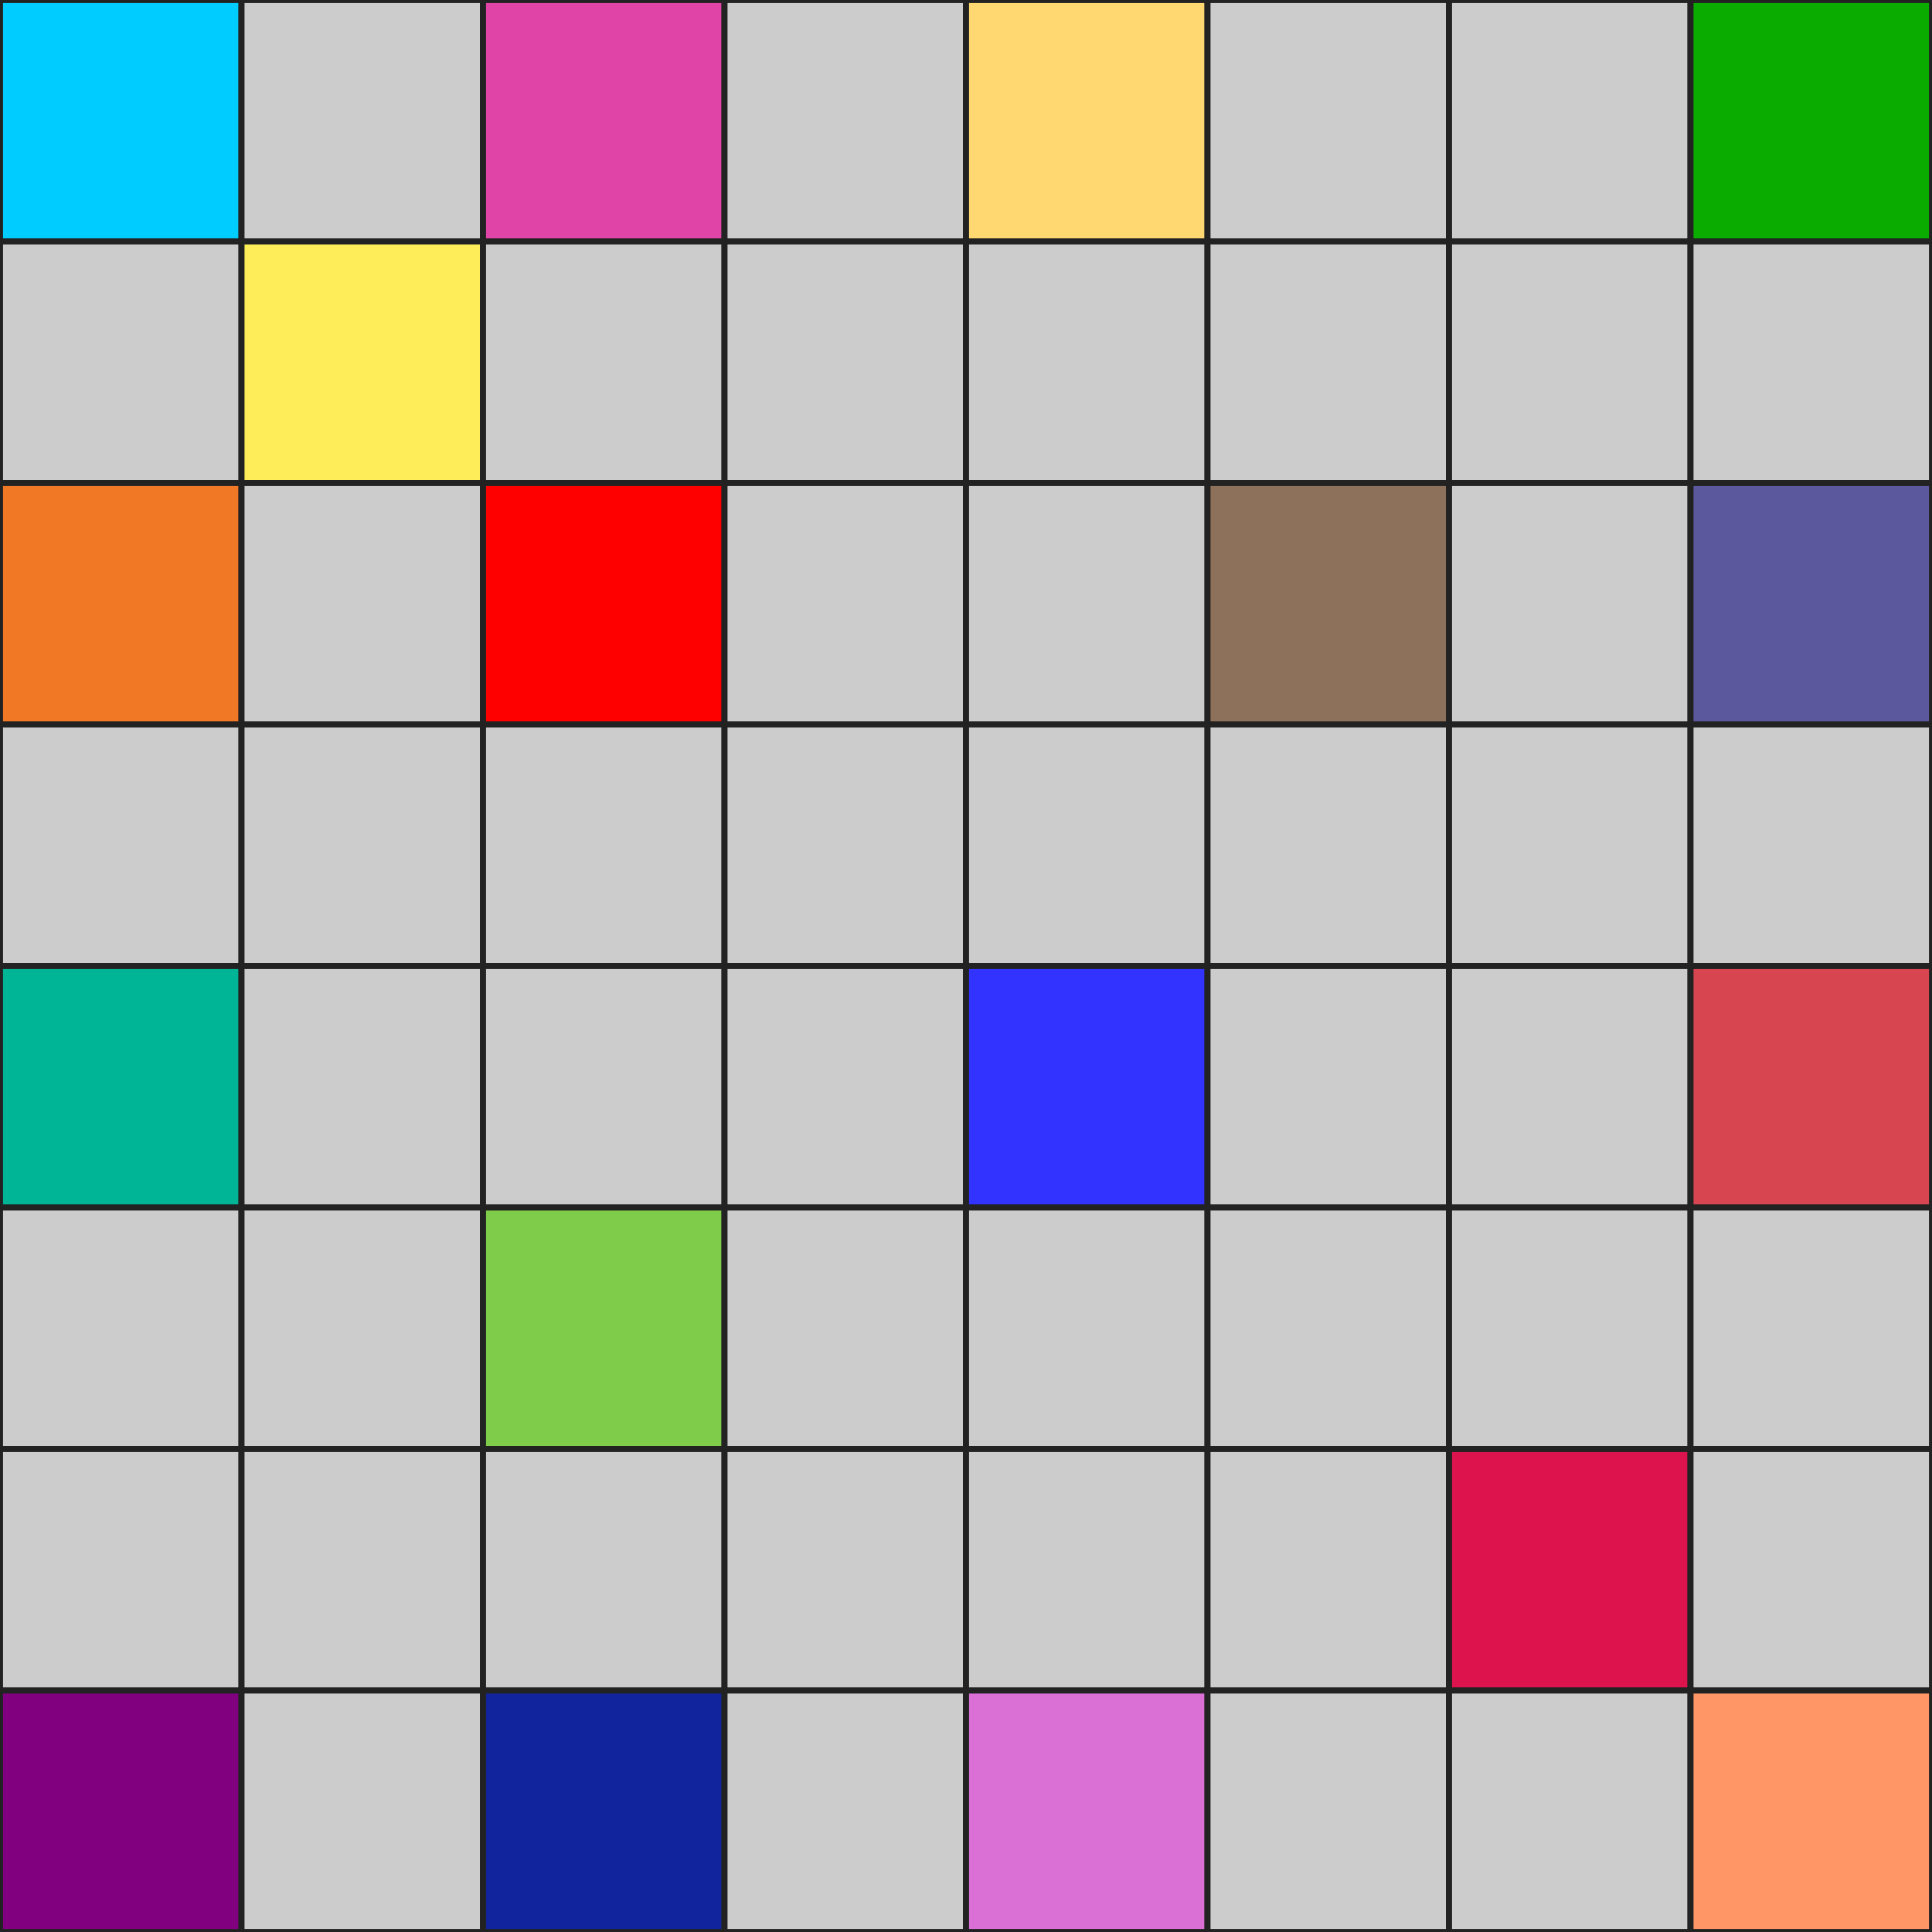
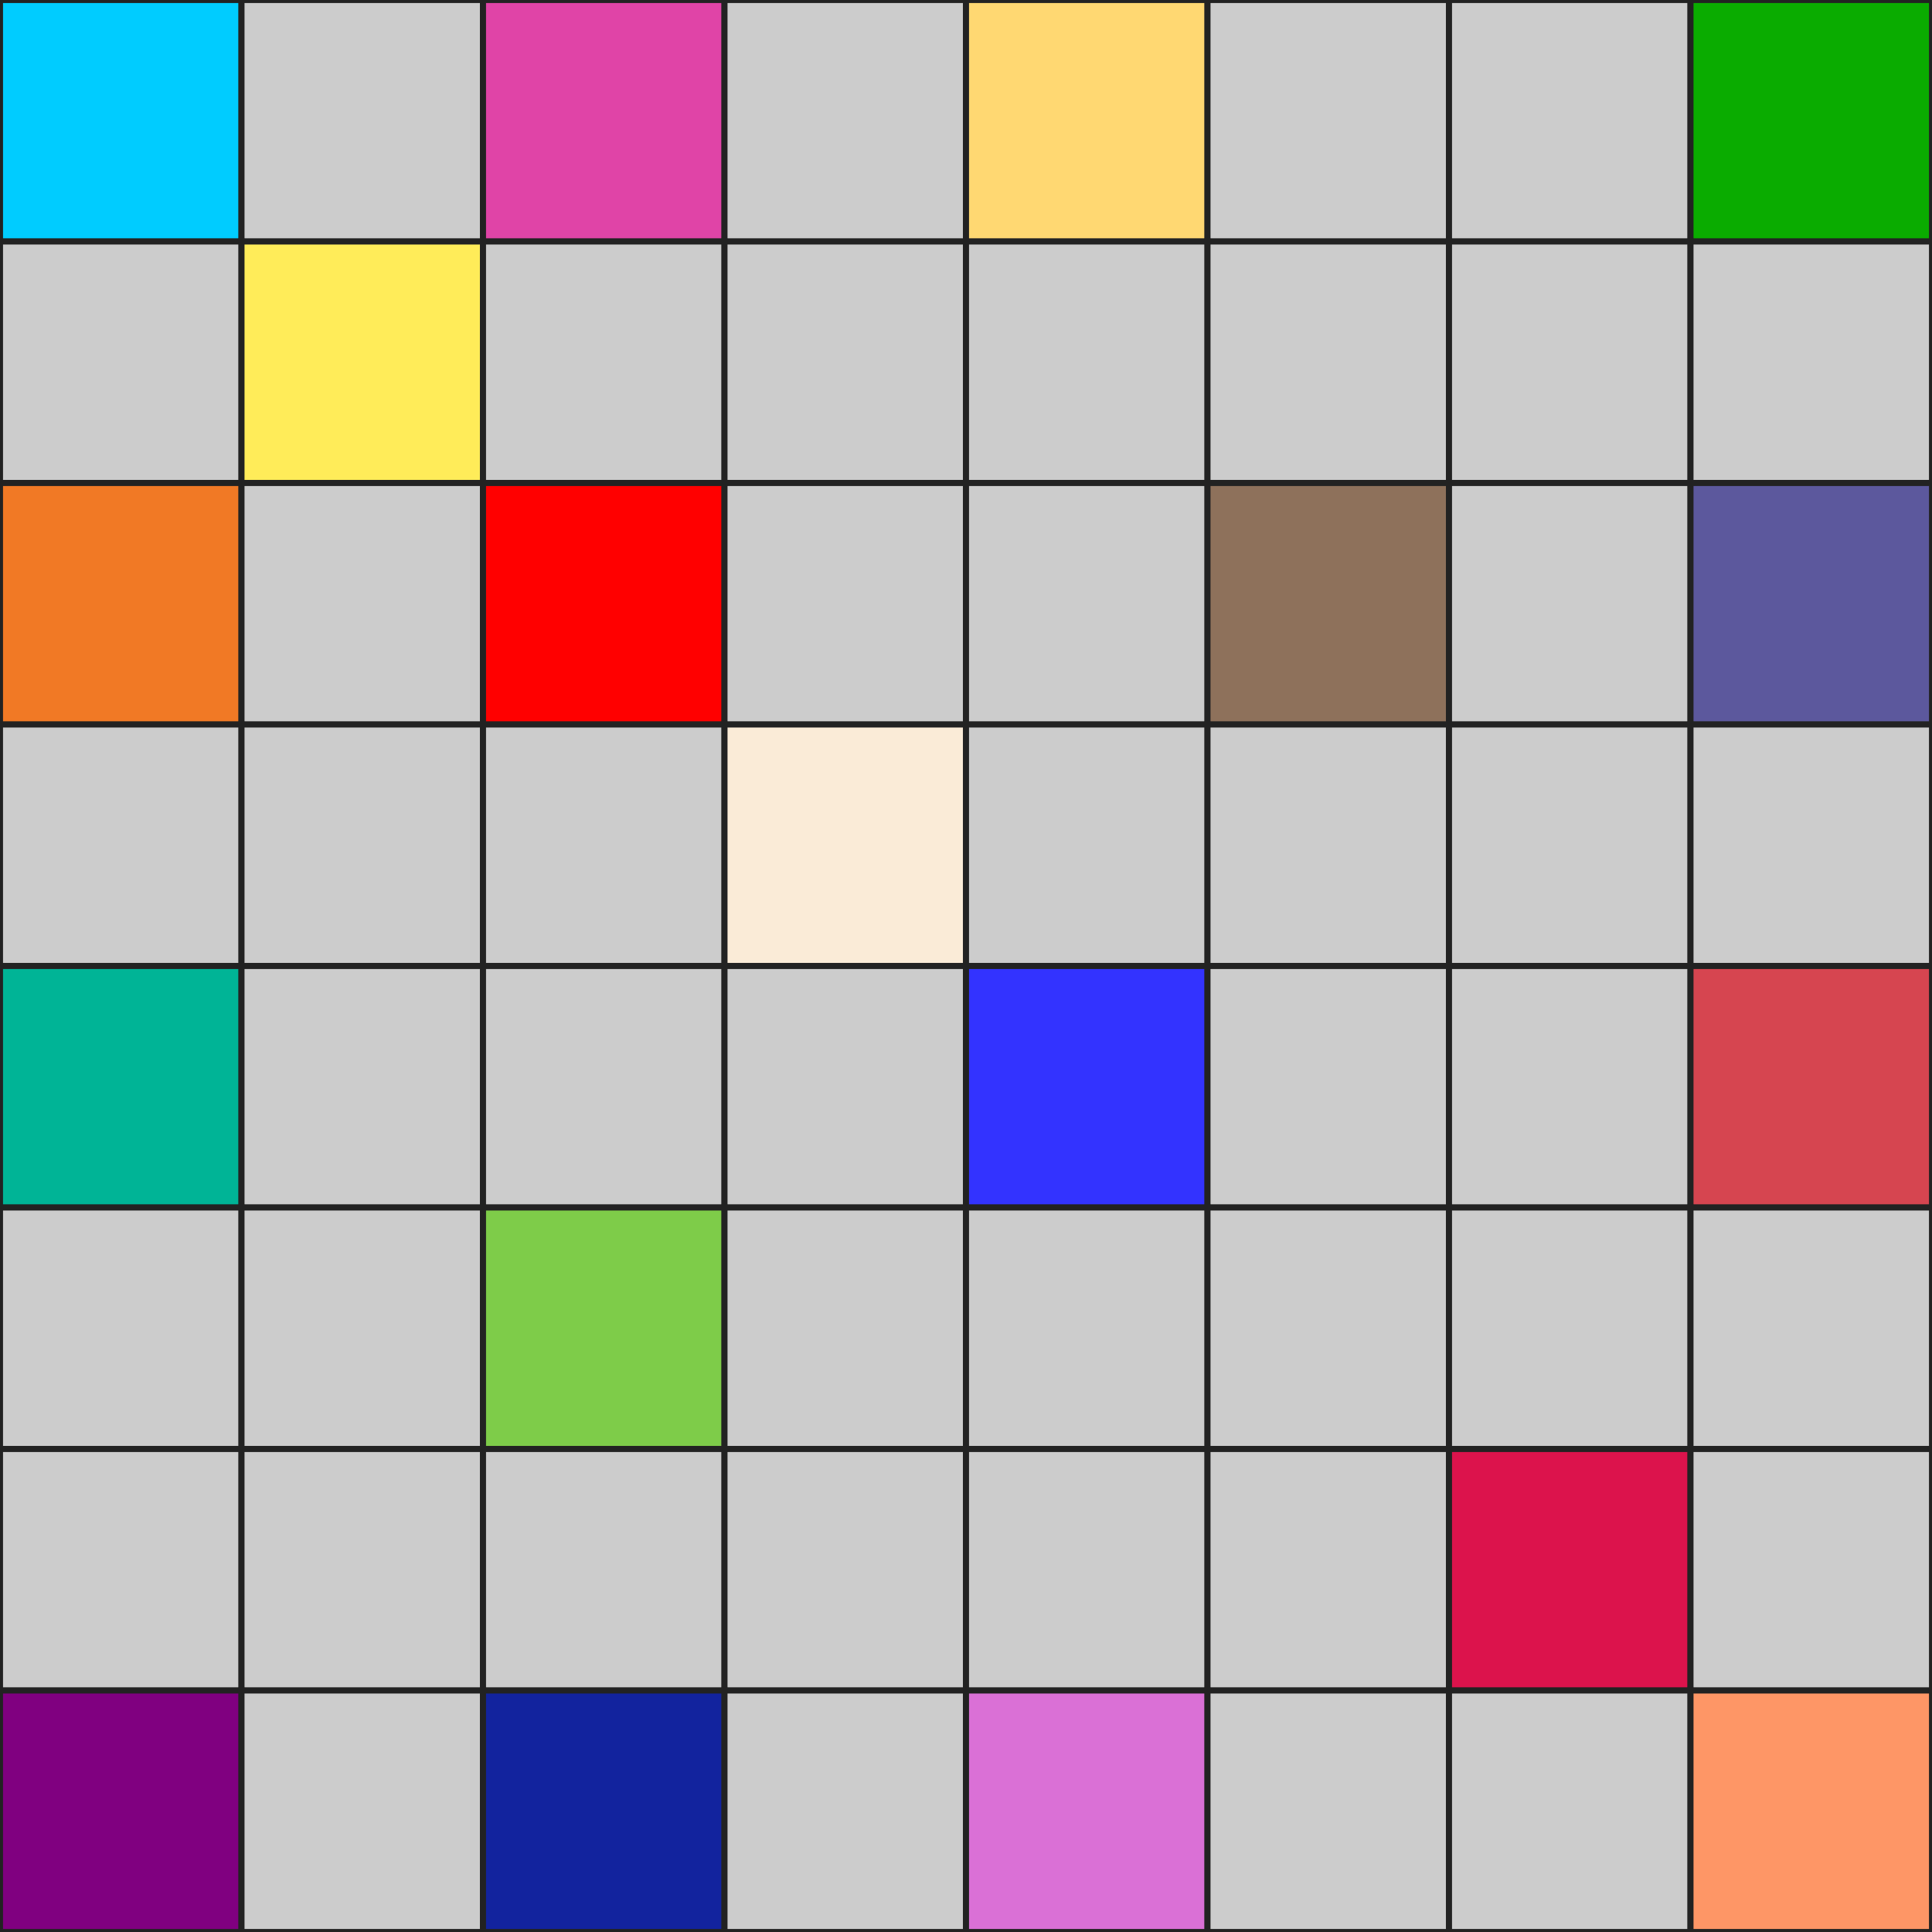
<svg xmlns="http://www.w3.org/2000/svg" width="320" height="320" viewBox="0 0 320 320">
  <style>
    .pixel {
      stroke: #222;
      stroke-width: 1;
      transition: fill 0.2s ease;
    }
  </style>
  <g id="row-A">
    <rect id="A1" class="pixel" x="0" y="0" width="40" height="40" fill="#00CCFF" />
    <rect id="A2" class="pixel" x="40" y="0" width="40" height="40" fill="#CCCCCC" />
    <rect id="A3" class="pixel" x="80" y="0" width="40" height="40" fill="#E044A7" />
    <rect id="A4" class="pixel" x="120" y="0" width="40" height="40" fill="#CCCCCC" />
    <rect id="A5" class="pixel" x="160" y="0" width="40" height="40" fill="#FFD872" />
    <rect id="A6" class="pixel" x="200" y="0" width="40" height="40" fill="#CCCCCC" />
    <rect id="A7" class="pixel" x="240" y="0" width="40" height="40" fill="#CCCCCC" />
    <rect id="A8" class="pixel" x="280" y="0" width="40" height="40" fill="#0AAC00" />
  </g>
  <g id="row-B">
    <rect id="B1" class="pixel" x="0" y="40" width="40" height="40" fill="#CCCCCC" />
    <rect id="B2" class="pixel" x="40" y="40" width="40" height="40" fill="#FFEC59" />
    <rect id="B3" class="pixel" x="80" y="40" width="40" height="40" fill="#CCCCCC" />
    <rect id="B4" class="pixel" x="120" y="40" width="40" height="40" fill="#CCCCCC" />
    <rect id="B5" class="pixel" x="160" y="40" width="40" height="40" fill="#CCCCCC" />
    <rect id="B6" class="pixel" x="200" y="40" width="40" height="40" fill="#CCCCCC" />
    <rect id="B7" class="pixel" x="240" y="40" width="40" height="40" fill="#CCCCCC" />
    <rect id="B8" class="pixel" x="280" y="40" width="40" height="40" fill="#CCCCCC" />
  </g>
  <g id="row-C">
    <rect id="C1" class="pixel" x="0" y="80" width="40" height="40" fill="#F17925" />
    <rect id="C2" class="pixel" x="40" y="80" width="40" height="40" fill="#CCCCCC" />
    <rect id="C3" class="pixel" x="80" y="80" width="40" height="40" fill="#FF0000" />
    <rect id="C4" class="pixel" x="120" y="80" width="40" height="40" fill="#CCCCCC" />
    <rect id="C5" class="pixel" x="160" y="80" width="40" height="40" fill="#CCCCCC" />
    <rect id="C6" class="pixel" x="200" y="80" width="40" height="40" fill="#8E715B" />
    <rect id="C7" class="pixel" x="240" y="80" width="40" height="40" fill="#CCCCCC" />
    <rect id="C8" class="pixel" x="280" y="80" width="40" height="40" fill="#5C589D" />
  </g>
  <g id="row-D">
    <rect id="D1" class="pixel" x="0" y="120" width="40" height="40" fill="#CCCCCC" />
    <rect id="D2" class="pixel" x="40" y="120" width="40" height="40" fill="#CCCCCC" />
    <rect id="D3" class="pixel" x="80" y="120" width="40" height="40" fill="#CCCCCC" />
-     <rect id="D4" class="pixel" x="120" y="120" width="40" height="40" fill="#CCCCCC" />
+     <rect id="D4" class="pixel" x="120" y="120" width="40" height="40" fill="#FAEBD7" />
    <rect id="D5" class="pixel" x="160" y="120" width="40" height="40" fill="#CCCCCC" />
    <rect id="D6" class="pixel" x="200" y="120" width="40" height="40" fill="#CCCCCC" />
    <rect id="D7" class="pixel" x="240" y="120" width="40" height="40" fill="#CCCCCC" />
    <rect id="D8" class="pixel" x="280" y="120" width="40" height="40" fill="#CCCCCC" />
  </g>
  <g id="row-E">
    <rect id="E1" class="pixel" x="0" y="160" width="40" height="40" fill="#00B496" />
    <rect id="E2" class="pixel" x="40" y="160" width="40" height="40" fill="#CCCCCC" />
    <rect id="E3" class="pixel" x="80" y="160" width="40" height="40" fill="#CCCCCC" />
    <rect id="E4" class="pixel" x="120" y="160" width="40" height="40" fill="#CCCCCC" />
    <rect id="E5" class="pixel" x="160" y="160" width="40" height="40" fill="#3333FF" />
    <rect id="E6" class="pixel" x="200" y="160" width="40" height="40" fill="#CCCCCC" />
    <rect id="E7" class="pixel" x="240" y="160" width="40" height="40" fill="#CCCCCC" />
    <rect id="E8" class="pixel" x="280" y="160" width="40" height="40" fill="#D64550" />
  </g>
  <g id="row-F">
    <rect id="F1" class="pixel" x="0" y="200" width="40" height="40" fill="#CCCCCC" />
    <rect id="F2" class="pixel" x="40" y="200" width="40" height="40" fill="#CCCCCC" />
    <rect id="F3" class="pixel" x="80" y="200" width="40" height="40" fill="#7ECC49" />
    <rect id="F4" class="pixel" x="120" y="200" width="40" height="40" fill="#CCCCCC" />
    <rect id="F5" class="pixel" x="160" y="200" width="40" height="40" fill="#CCCCCC" />
    <rect id="F6" class="pixel" x="200" y="200" width="40" height="40" fill="#CCCCCC" />
    <rect id="F7" class="pixel" x="240" y="200" width="40" height="40" fill="#CCCCCC" />
    <rect id="F8" class="pixel" x="280" y="200" width="40" height="40" fill="#CCCCCC" />
  </g>
  <g id="row-G">
    <rect id="G1" class="pixel" x="0" y="240" width="40" height="40" fill="#CCCCCC" />
    <rect id="G2" class="pixel" x="40" y="240" width="40" height="40" fill="#CCCCCC" />
    <rect id="G3" class="pixel" x="80" y="240" width="40" height="40" fill="#CCCCCC" />
    <rect id="G4" class="pixel" x="120" y="240" width="40" height="40" fill="#CCCCCC" />
    <rect id="G5" class="pixel" x="160" y="240" width="40" height="40" fill="#CCCCCC" />
    <rect id="G6" class="pixel" x="200" y="240" width="40" height="40" fill="#CCCCCC" />
    <rect id="G7" class="pixel" x="240" y="240" width="40" height="40" fill="#DC134C" />
    <rect id="G8" class="pixel" x="280" y="240" width="40" height="40" fill="#CCCCCC" />
  </g>
  <g id="row-H">
    <rect id="H1" class="pixel" x="0" y="280" width="40" height="40" fill="#800080" />
    <rect id="H2" class="pixel" x="40" y="280" width="40" height="40" fill="#CCCCCC" />
    <rect id="H3" class="pixel" x="80" y="280" width="40" height="40" fill="#12239E" />
    <rect id="H4" class="pixel" x="120" y="280" width="40" height="40" fill="#CCCCCC" />
    <rect id="H5" class="pixel" x="160" y="280" width="40" height="40" fill="#DA70D6" />
    <rect id="H6" class="pixel" x="200" y="280" width="40" height="40" fill="#CCCCCC" />
    <rect id="H7" class="pixel" x="240" y="280" width="40" height="40" fill="#CCCCCC" />
    <rect id="H8" class="pixel" x="280" y="280" width="40" height="40" fill="#FE9666" />
  </g>
</svg>
